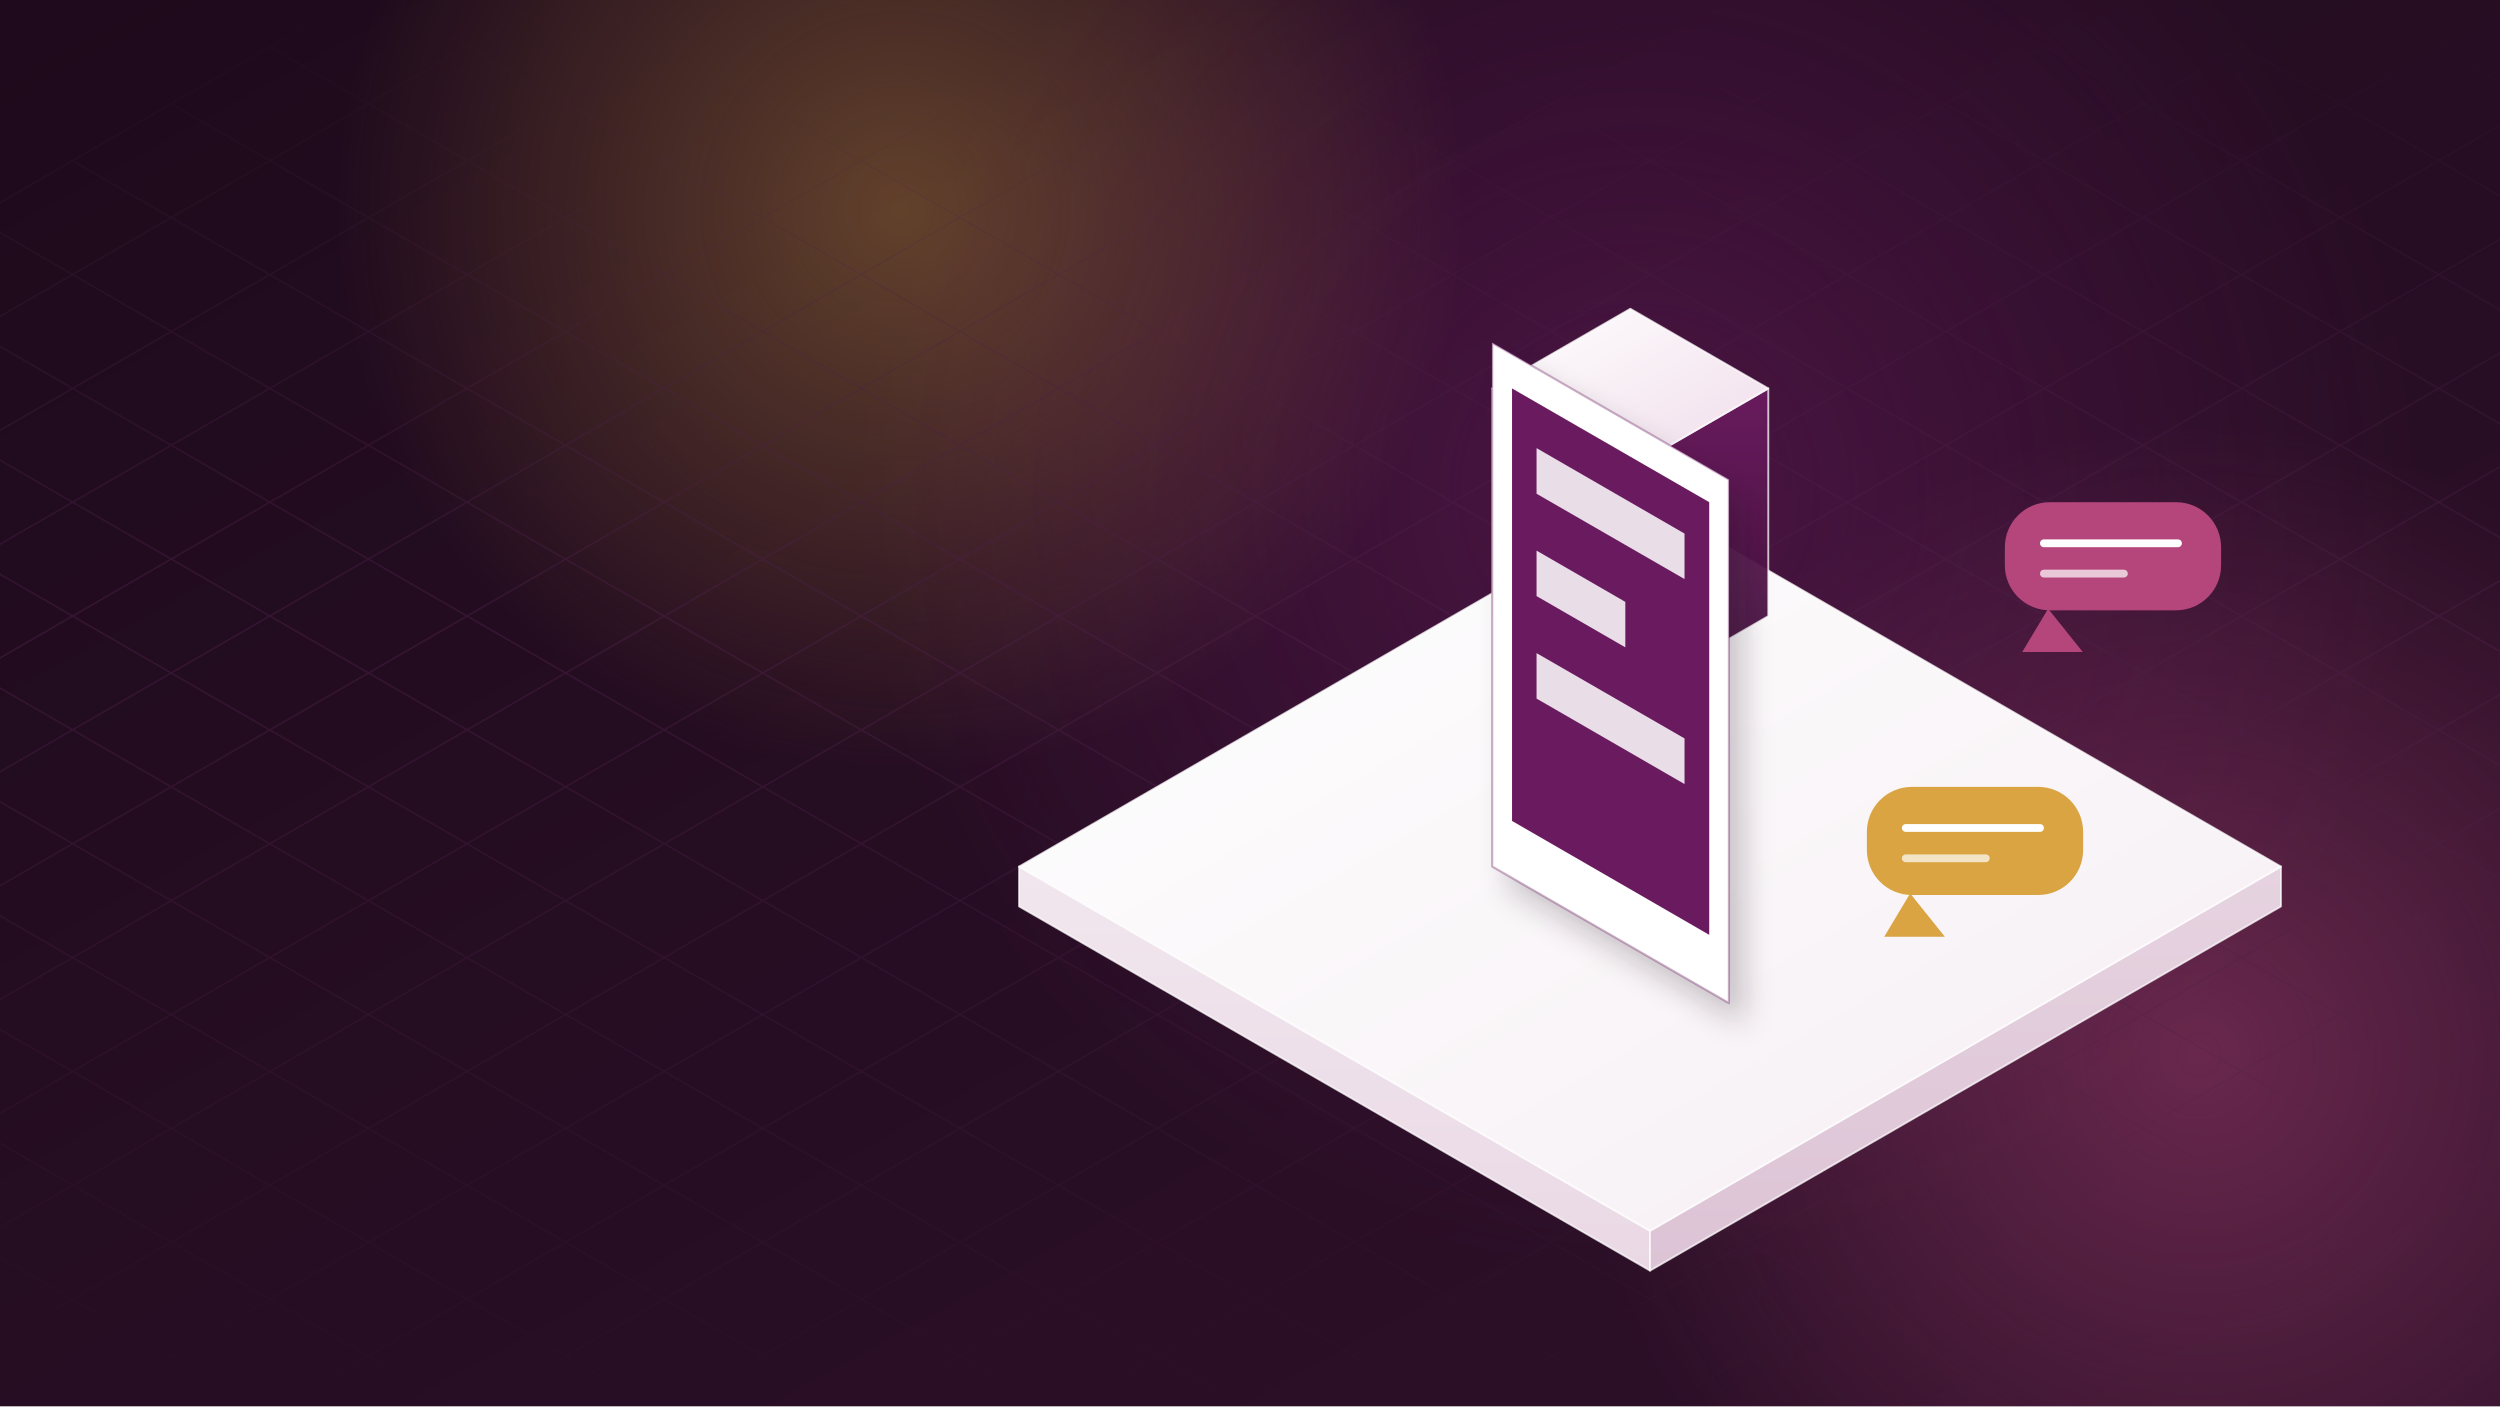
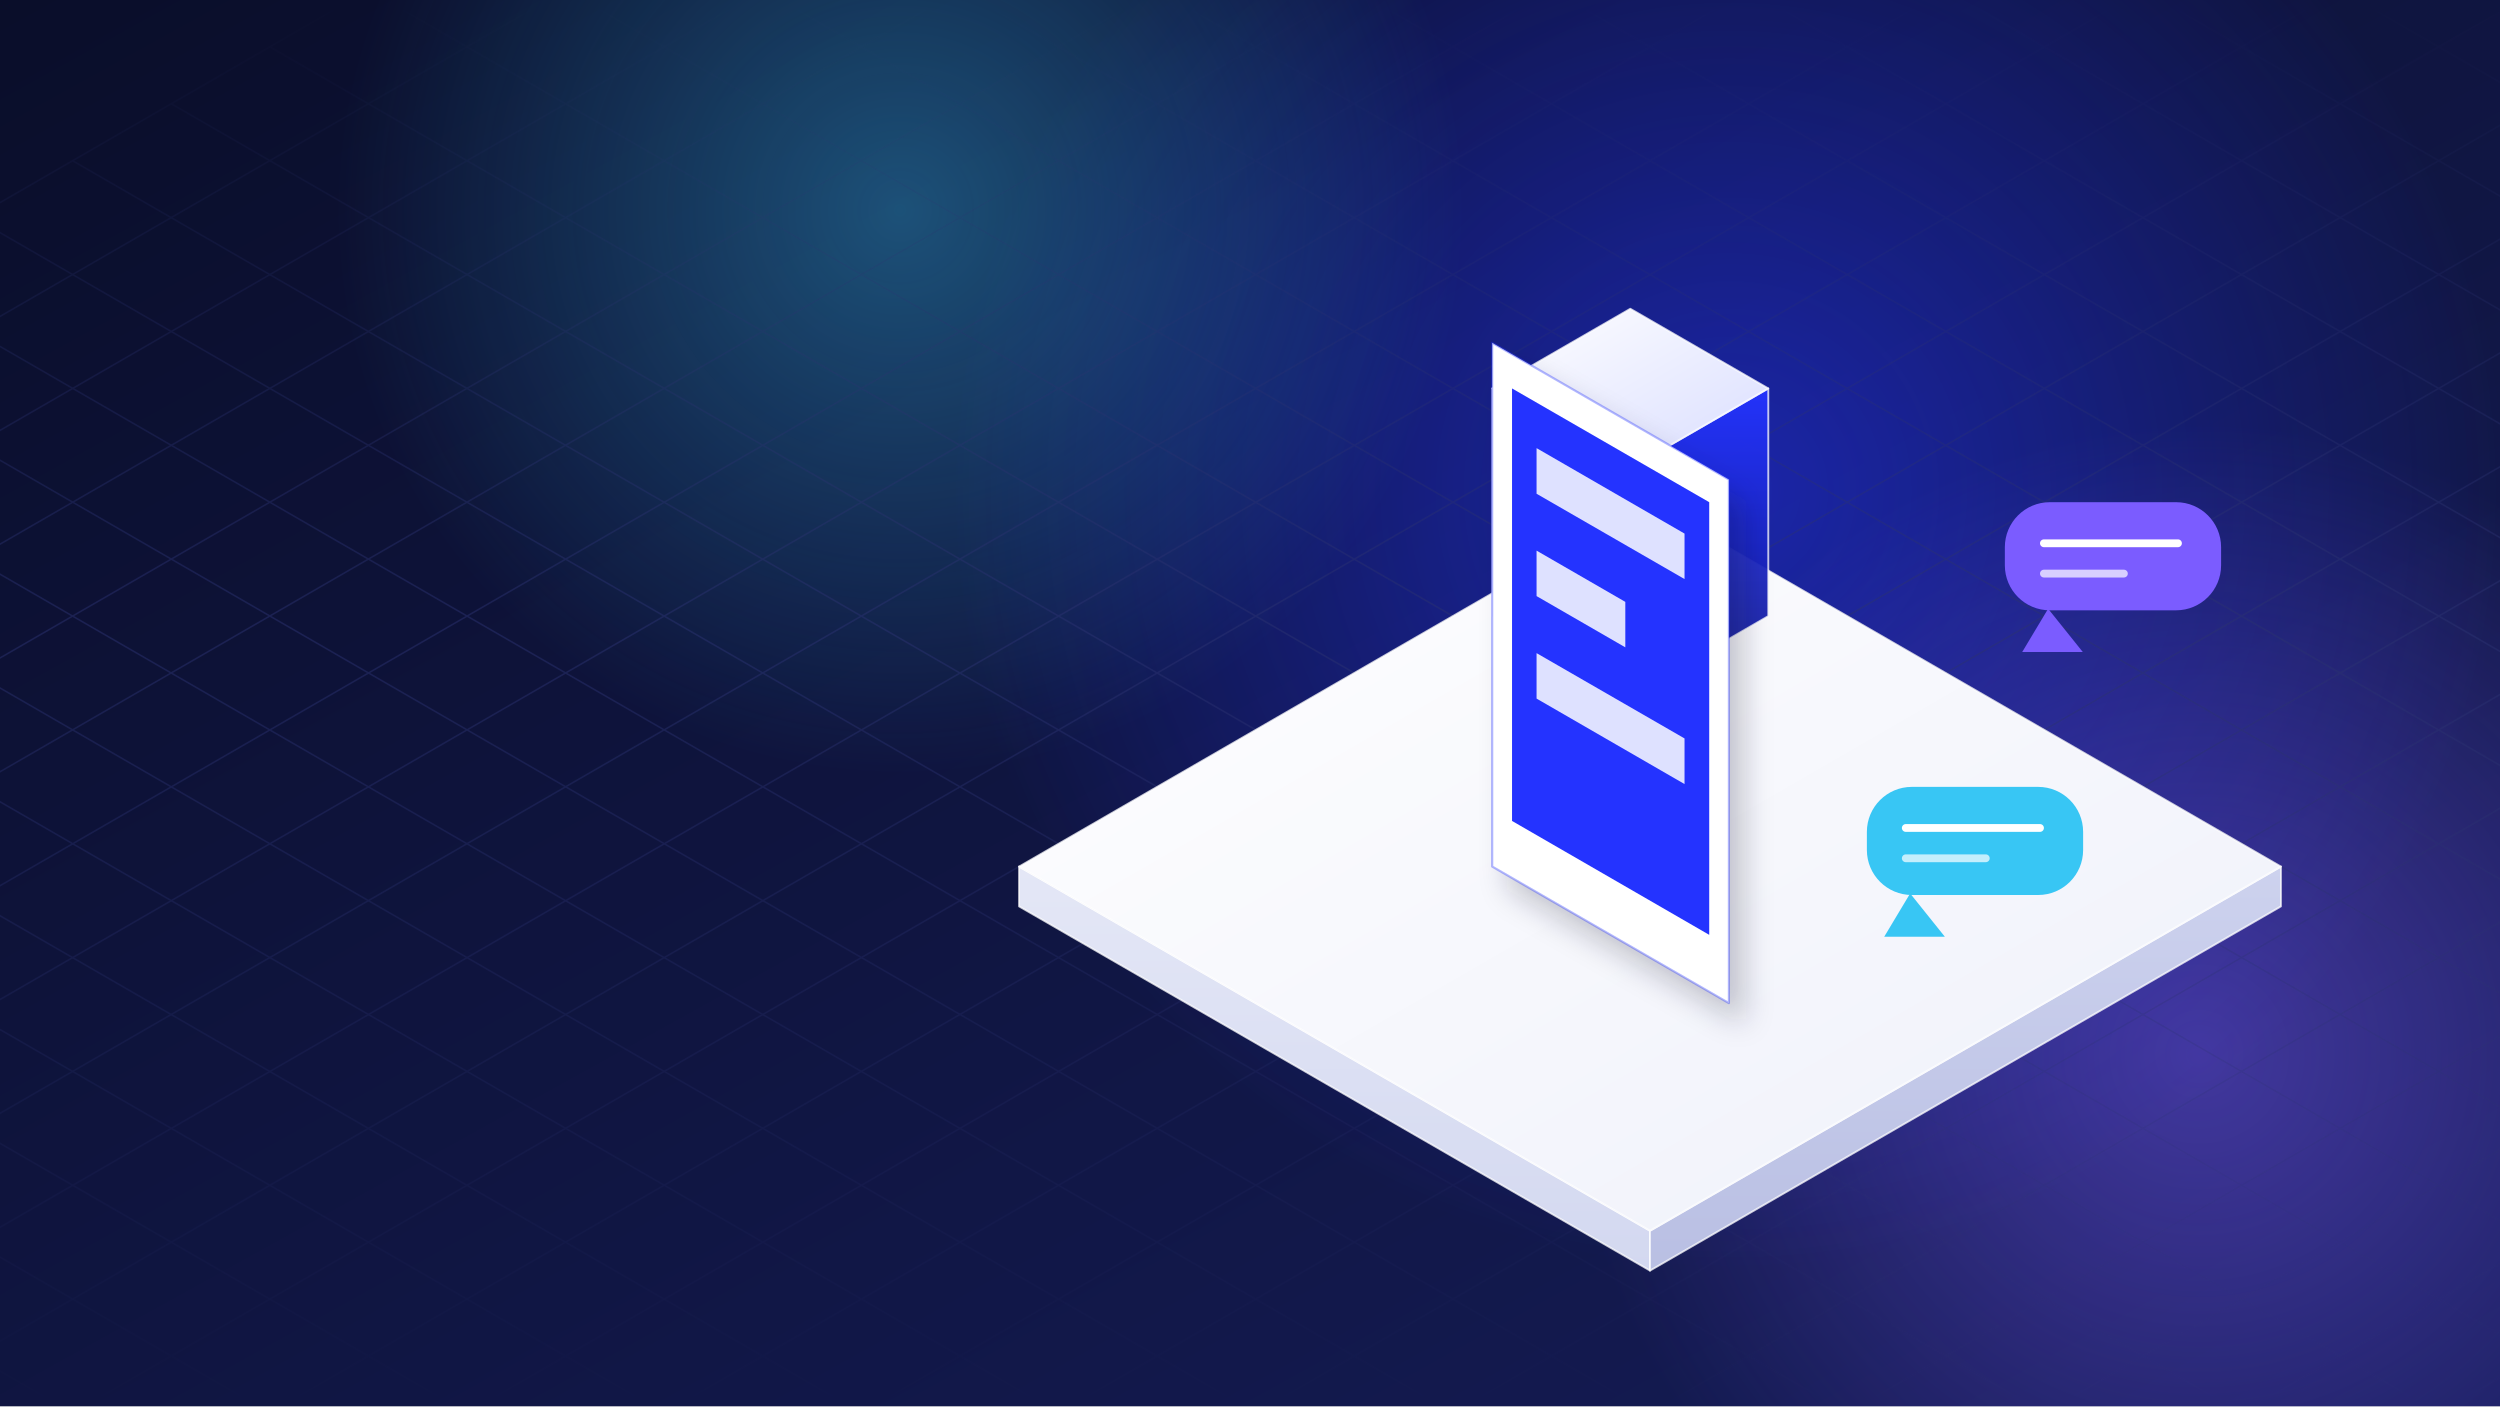
<svg xmlns="http://www.w3.org/2000/svg" viewBox="0 0 1600 900" preserveAspectRatio="xMidYMid slice">
  <defs>
    <linearGradient id="gBg" x1="0" y1="0" x2="1" y2="1">
-       <stop offset="0" stop-color="#1E0A1C" />
-       <stop offset="1" stop-color="#2E1029" />
+       <stop offset="0" stop-color="#0A0E2A" />
+       <stop offset="1" stop-color="#151C57" />
    </linearGradient>
    <radialGradient id="gB1">
-       <stop offset="0" stop-color="#6A1B5F" stop-opacity="0.55" />
-       <stop offset="1" stop-color="#6A1B5F" stop-opacity="0" />
+       <stop offset="0" stop-color="#2433FF" stop-opacity="0.55" />
+       <stop offset="1" stop-color="#2433FF" stop-opacity="0" />
    </radialGradient>
    <radialGradient id="gB2">
-       <stop offset="0" stop-color="#B4467C" stop-opacity="0.45" />
-       <stop offset="1" stop-color="#B4467C" stop-opacity="0" />
+       <stop offset="0" stop-color="#7B5CFF" stop-opacity="0.45" />
+       <stop offset="1" stop-color="#7B5CFF" stop-opacity="0" />
    </radialGradient>
    <radialGradient id="gB3">
-       <stop offset="0" stop-color="#D9A441" stop-opacity="0.35" />
-       <stop offset="1" stop-color="#D9A441" stop-opacity="0" />
+       <stop offset="0" stop-color="#38C6F4" stop-opacity="0.35" />
+       <stop offset="1" stop-color="#38C6F4" stop-opacity="0" />
    </radialGradient>
    <radialGradient id="gGlow">
-       <stop offset="0" stop-color="#C98AB9" stop-opacity=".55" />
-       <stop offset="1" stop-color="#C98AB9" stop-opacity="0" />
+       <stop offset="0" stop-color="#8D98FF" stop-opacity=".55" />
+       <stop offset="1" stop-color="#8D98FF" stop-opacity="0" />
    </radialGradient>
    <linearGradient id="gTop" x1="0" y1="0" x2="1" y2="1">
      <stop offset="0" stop-color="#FFFFFF" />
-       <stop offset="1" stop-color="#F0DCEA" />
+       <stop offset="1" stop-color="#D9DDFF" />
    </linearGradient>
    <linearGradient id="gLeft" x1="0" y1="0" x2="0" y2="1">
-       <stop offset="0" stop-color="#8E2F80" stop-opacity=".95" />
-       <stop offset="1" stop-color="#6A1B5F" stop-opacity=".9" />
+       <stop offset="0" stop-color="#6E79FF" stop-opacity=".95" />
+       <stop offset="1" stop-color="#2433FF" stop-opacity=".9" />
    </linearGradient>
    <linearGradient id="gRight" x1="0" y1="0" x2="0" y2="1">
-       <stop offset="0" stop-color="#6A1B5F" stop-opacity=".95" />
-       <stop offset="1" stop-color="#3E0F38" stop-opacity=".95" />
+       <stop offset="0" stop-color="#2433FF" stop-opacity=".95" />
+       <stop offset="1" stop-color="#121A8F" stop-opacity=".95" />
    </linearGradient>
    <linearGradient id="gLeftV" x1="0" y1="0" x2="0" y2="1">
-       <stop offset="0" stop-color="#D07AA4" />
-       <stop offset="1" stop-color="#B4467C" />
+       <stop offset="0" stop-color="#A58CFF" />
+       <stop offset="1" stop-color="#7B5CFF" />
    </linearGradient>
    <linearGradient id="gRightV" x1="0" y1="0" x2="0" y2="1">
-       <stop offset="0" stop-color="#B4467C" />
-       <stop offset="1" stop-color="#7A1F55" />
+       <stop offset="0" stop-color="#7B5CFF" />
+       <stop offset="1" stop-color="#4B2FC9" />
    </linearGradient>
    <linearGradient id="gLeftC" x1="0" y1="0" x2="0" y2="1">
-       <stop offset="0" stop-color="#F0CF86" />
-       <stop offset="1" stop-color="#D9A441" />
+       <stop offset="0" stop-color="#8BE0FF" />
+       <stop offset="1" stop-color="#38C6F4" />
    </linearGradient>
    <linearGradient id="gRightC" x1="0" y1="0" x2="0" y2="1">
-       <stop offset="0" stop-color="#D9A441" />
-       <stop offset="1" stop-color="#A87A26" />
+       <stop offset="0" stop-color="#38C6F4" />
+       <stop offset="1" stop-color="#1C8FC4" />
    </linearGradient>
    <linearGradient id="gLeftR" x1="0" y1="0" x2="0" y2="1">
-       <stop offset="0" stop-color="#F0CF86" />
-       <stop offset="1" stop-color="#D9A441" />
+       <stop offset="0" stop-color="#FF8A6A" />
+       <stop offset="1" stop-color="#E8401C" />
    </linearGradient>
    <linearGradient id="gRightR" x1="0" y1="0" x2="0" y2="1">
-       <stop offset="0" stop-color="#D9A441" />
-       <stop offset="1" stop-color="#A87A26" />
+       <stop offset="0" stop-color="#E8401C" />
+       <stop offset="1" stop-color="#A82A0E" />
    </linearGradient>
    <linearGradient id="gTopW" x1="0" y1="0" x2="1" y2="1">
      <stop offset="0" stop-color="#FFFFFF" />
-       <stop offset="1" stop-color="#F5EEF3" />
+       <stop offset="1" stop-color="#EEF0FA" />
    </linearGradient>
    <linearGradient id="gLeftW" x1="0" y1="0" x2="0" y2="1">
-       <stop offset="0" stop-color="#F1E6EE" />
-       <stop offset="1" stop-color="#EAD9E5" />
+       <stop offset="0" stop-color="#E4E7F6" />
+       <stop offset="1" stop-color="#D3D8F0" />
    </linearGradient>
    <linearGradient id="gRightW" x1="0" y1="0" x2="0" y2="1">
-       <stop offset="0" stop-color="#E6D3E0" />
-       <stop offset="1" stop-color="#DCC3D5" />
+       <stop offset="0" stop-color="#CDD2EE" />
+       <stop offset="1" stop-color="#B9BFE3" />
    </linearGradient>
    <linearGradient id="gFade" x1="0" y1="0" x2="0" y2="1">
      <stop offset="0" stop-color="#fff" stop-opacity="0" />
      <stop offset=".45" stop-color="#fff" stop-opacity="1" />
      <stop offset="1" stop-color="#fff" stop-opacity="0" />
    </linearGradient>
    <mask id="mGrid">
      <rect width="100%" height="100%" fill="url(#gFade)" />
    </mask>
    <filter id="fSoft" x="-50%" y="-50%" width="200%" height="200%">
      <feGaussianBlur stdDeviation="9" />
    </filter>
  </defs>
  <defs>
    <radialGradient id="gNode0" cx=".35" cy=".3">
      <stop offset="0" stop-color="#fff" />
-       <stop offset=".35" stop-color="#6A1B5F" />
-       <stop offset="1" stop-color="#3E0F38" />
+       <stop offset=".35" stop-color="#2433FF" />
+       <stop offset="1" stop-color="#121A8F" />
    </radialGradient>
    <radialGradient id="gNode1" cx=".35" cy=".3">
      <stop offset="0" stop-color="#fff" />
-       <stop offset=".35" stop-color="#B4467C" />
-       <stop offset="1" stop-color="#7A1F55" />
+       <stop offset=".35" stop-color="#7B5CFF" />
+       <stop offset="1" stop-color="#4B2FC9" />
    </radialGradient>
    <radialGradient id="gNode2" cx=".35" cy=".3">
      <stop offset="0" stop-color="#fff" />
-       <stop offset=".35" stop-color="#D9A441" />
-       <stop offset="1" stop-color="#A87A26" />
+       <stop offset=".35" stop-color="#38C6F4" />
+       <stop offset="1" stop-color="#1C8FC4" />
    </radialGradient>
  </defs>
  <rect width="100%" height="100%" fill="url(#gBg)" />
-   <circle cx="1048.4" cy="315" r="495" fill="url(#gB1)" />
+   <circle cx="1106.8" cy="315" r="495" fill="url(#gB1)" />
  <circle cx="1408" cy="675" r="405" fill="url(#gB2)" />
  <circle cx="576" cy="135" r="360" fill="url(#gB3)" />
-   <g stroke="#4A1E45" stroke-width="1" opacity="0.5" mask="url(#mGrid)">
+   <g stroke="#2A3170" stroke-width="1" opacity="0.5" mask="url(#mGrid)">
    <line x1="1056" y1="-480" x2="-710.7" y2="540" />
    <line x1="1056" y1="-480" x2="2822.7" y2="540" />
    <line x1="1119.1" y1="-443.6" x2="-647.6" y2="576.4" />
    <line x1="992.9" y1="-443.6" x2="2759.6" y2="576.4" />
    <line x1="1182.2" y1="-407.1" x2="-584.5" y2="612.9" />
    <line x1="929.8" y1="-407.1" x2="2696.5" y2="612.9" />
    <line x1="1245.3" y1="-370.7" x2="-521.4" y2="649.3" />
    <line x1="866.7" y1="-370.7" x2="2633.4" y2="649.3" />
    <line x1="1308.4" y1="-334.3" x2="-458.3" y2="685.7" />
    <line x1="803.6" y1="-334.3" x2="2570.3" y2="685.7" />
    <line x1="1371.5" y1="-297.9" x2="-395.2" y2="722.1" />
    <line x1="740.5" y1="-297.9" x2="2507.2" y2="722.1" />
    <line x1="1434.6" y1="-261.4" x2="-332.1" y2="758.6" />
    <line x1="677.4" y1="-261.4" x2="2444.1" y2="758.6" />
    <line x1="1497.7" y1="-225" x2="-269" y2="795" />
    <line x1="614.3" y1="-225" x2="2381" y2="795" />
    <line x1="1560.8" y1="-188.6" x2="-205.9" y2="831.4" />
    <line x1="551.2" y1="-188.6" x2="2317.9" y2="831.4" />
    <line x1="1623.9" y1="-152.1" x2="-142.8" y2="867.9" />
    <line x1="488.1" y1="-152.1" x2="2254.8" y2="867.9" />
    <line x1="1687" y1="-115.7" x2="-79.7" y2="904.3" />
    <line x1="425" y1="-115.7" x2="2191.7" y2="904.3" />
    <line x1="1750.1" y1="-79.3" x2="-16.6" y2="940.7" />
    <line x1="361.9" y1="-79.3" x2="2128.6" y2="940.7" />
    <line x1="1813.2" y1="-42.9" x2="46.5" y2="977.1" />
    <line x1="298.8" y1="-42.9" x2="2065.5" y2="977.1" />
    <line x1="1876.2" y1="-6.4" x2="109.6" y2="1013.6" />
    <line x1="235.8" y1="-6.4" x2="2002.4" y2="1013.6" />
    <line x1="1939.3" y1="30" x2="172.7" y2="1050" />
    <line x1="172.7" y1="30" x2="1939.3" y2="1050" />
    <line x1="2002.4" y1="66.4" x2="235.8" y2="1086.4" />
    <line x1="109.6" y1="66.4" x2="1876.2" y2="1086.4" />
    <line x1="2065.5" y1="102.9" x2="298.8" y2="1122.9" />
    <line x1="46.5" y1="102.9" x2="1813.2" y2="1122.9" />
    <line x1="2128.6" y1="139.3" x2="361.9" y2="1159.3" />
    <line x1="-16.6" y1="139.3" x2="1750.1" y2="1159.3" />
    <line x1="2191.7" y1="175.7" x2="425" y2="1195.7" />
    <line x1="-79.7" y1="175.7" x2="1687" y2="1195.7" />
    <line x1="2254.8" y1="212.1" x2="488.1" y2="1232.1" />
    <line x1="-142.8" y1="212.1" x2="1623.9" y2="1232.1" />
    <line x1="2317.9" y1="248.6" x2="551.2" y2="1268.6" />
    <line x1="-205.9" y1="248.6" x2="1560.8" y2="1268.6" />
    <line x1="2381" y1="285" x2="614.3" y2="1305" />
    <line x1="-269" y1="285" x2="1497.7" y2="1305" />
    <line x1="2444.1" y1="321.4" x2="677.4" y2="1341.4" />
    <line x1="-332.1" y1="321.4" x2="1434.6" y2="1341.4" />
    <line x1="2507.2" y1="357.9" x2="740.5" y2="1377.9" />
    <line x1="-395.2" y1="357.9" x2="1371.5" y2="1377.9" />
    <line x1="2570.3" y1="394.3" x2="803.6" y2="1414.3" />
    <line x1="-458.3" y1="394.3" x2="1308.4" y2="1414.3" />
    <line x1="2633.4" y1="430.7" x2="866.7" y2="1450.7" />
    <line x1="-521.4" y1="430.7" x2="1245.3" y2="1450.7" />
    <line x1="2696.5" y1="467.1" x2="929.8" y2="1487.1" />
    <line x1="-584.5" y1="467.1" x2="1182.2" y2="1487.1" />
    <line x1="2759.6" y1="503.6" x2="992.9" y2="1523.6" />
    <line x1="-647.6" y1="503.6" x2="1119.1" y2="1523.6" />
    <line x1="2822.7" y1="540" x2="1056" y2="1560" />
    <line x1="-710.7" y1="540" x2="1056" y2="1560" />
  </g>
  <g>
    <polygon points="652.2,580.1 1056,813.2 1056,787.7 652.2,554.6" fill="url(#gLeftW)" stroke="rgba(255,255,255,.75)" stroke-width="1.2" stroke-linejoin="round" />
    <polygon points="1459.8,580.1 1056,813.2 1056,787.7 1459.8,554.6" fill="url(#gRightW)" stroke="rgba(255,255,255,.75)" stroke-width="1.2" stroke-linejoin="round" />
    <polygon points="1056,321.4 1459.8,554.6 1056,787.7 652.2,554.6" fill="url(#gTopW)" stroke="rgba(255,255,255,.75)" stroke-width="1.2" stroke-linejoin="round" />
  </g>
  <g>
    <polygon points="955,394.3 1043.4,445.3 1043.4,299.6 955,248.6" fill="url(#gLeft)" stroke="rgba(255,255,255,.75)" stroke-width="1.2" stroke-linejoin="round" />
    <polygon points="1131.7,394.3 1043.4,445.3 1043.4,299.6 1131.7,248.6" fill="url(#gRight)" stroke="rgba(255,255,255,.75)" stroke-width="1.2" stroke-linejoin="round" />
    <polygon points="1043.4,197.6 1131.7,248.6 1043.4,299.6 955,248.6" fill="url(#gTop)" stroke="rgba(255,255,255,.75)" stroke-width="1.2" stroke-linejoin="round" />
  </g>
  <g>
-     <polygon points="955,554.6 1106.5,642 1106.5,306.9 955,219.4" fill="#1E0A1C" opacity=".22" transform="translate(10,14)" filter="url(#fSoft)" />
-     <polygon points="955,554.6 1106.5,642 1106.5,306.9 955,219.4" fill="#FFFFFF" stroke="rgba(106,27,95,.35)" stroke-width="1.4" stroke-linejoin="round" />
-     <polygon points="967.7,525.4 1093.9,598.3 1093.9,321.4 967.7,248.6" fill="#6A1B5F" />
+     <polygon points="955,554.6 1106.5,642 1106.5,306.9 955,219.4" fill="#0A0E2A" opacity=".22" transform="translate(10,14)" filter="url(#fSoft)" />
+     <polygon points="955,554.6 1106.5,642 1106.5,306.9 955,219.4" fill="#FFFFFF" stroke="rgba(36,51,255,.35)" stroke-width="1.4" stroke-linejoin="round" />
+     <polygon points="967.7,525.4 1093.9,598.3 1093.9,321.4 967.7,248.6" fill="#2433FF" />
    <polygon points="983.4,316 1078.1,370.6 1078.1,341.5 983.4,286.8" fill="#fff" opacity=".85" />
    <polygon points="983.4,381.5 1040.2,414.3 1040.2,385.2 983.4,352.4" fill="#fff" opacity=".85" />
    <polygon points="983.4,447.1 1078.1,501.8 1078.1,472.6 983.4,418" fill="#fff" opacity=".85" />
  </g>
  <g>
-     <rect x="1283.1" y="321.4" width="138.4" height="69.2" rx="28.8" fill="#B4467C" />
-     <path d="M1310.8 389.6 l-16.6 27.7 l38.8 0z" fill="#B4467C" />
+     <rect x="1283.1" y="321.4" width="138.4" height="69.2" rx="28.8" fill="#7B5CFF" />
+     <path d="M1310.8 389.6 l-16.6 27.7 l38.8 0z" fill="#7B5CFF" />
    <line x1="1308.1" y1="347.7" x2="1393.9" y2="347.7" stroke="#fff" stroke-width="5" stroke-linecap="round" />
    <line x1="1308.1" y1="367.1" x2="1359.3" y2="367.1" stroke="#fff" stroke-width="5" stroke-linecap="round" opacity=".7" />
  </g>
  <g>
-     <rect x="1194.8" y="503.6" width="138.4" height="69.2" rx="28.8" fill="#D9A441" />
-     <path d="M1222.5 571.8 l-16.6 27.7 l38.8 0z" fill="#D9A441" />
+     <rect x="1194.8" y="503.6" width="138.4" height="69.2" rx="28.8" fill="#38C6F4" />
+     <path d="M1222.5 571.8 l-16.6 27.7 l38.8 0z" fill="#38C6F4" />
    <line x1="1219.7" y1="529.9" x2="1305.6" y2="529.9" stroke="#fff" stroke-width="5" stroke-linecap="round" />
    <line x1="1219.7" y1="549.3" x2="1270.9" y2="549.3" stroke="#fff" stroke-width="5" stroke-linecap="round" opacity=".7" />
  </g>
</svg>
